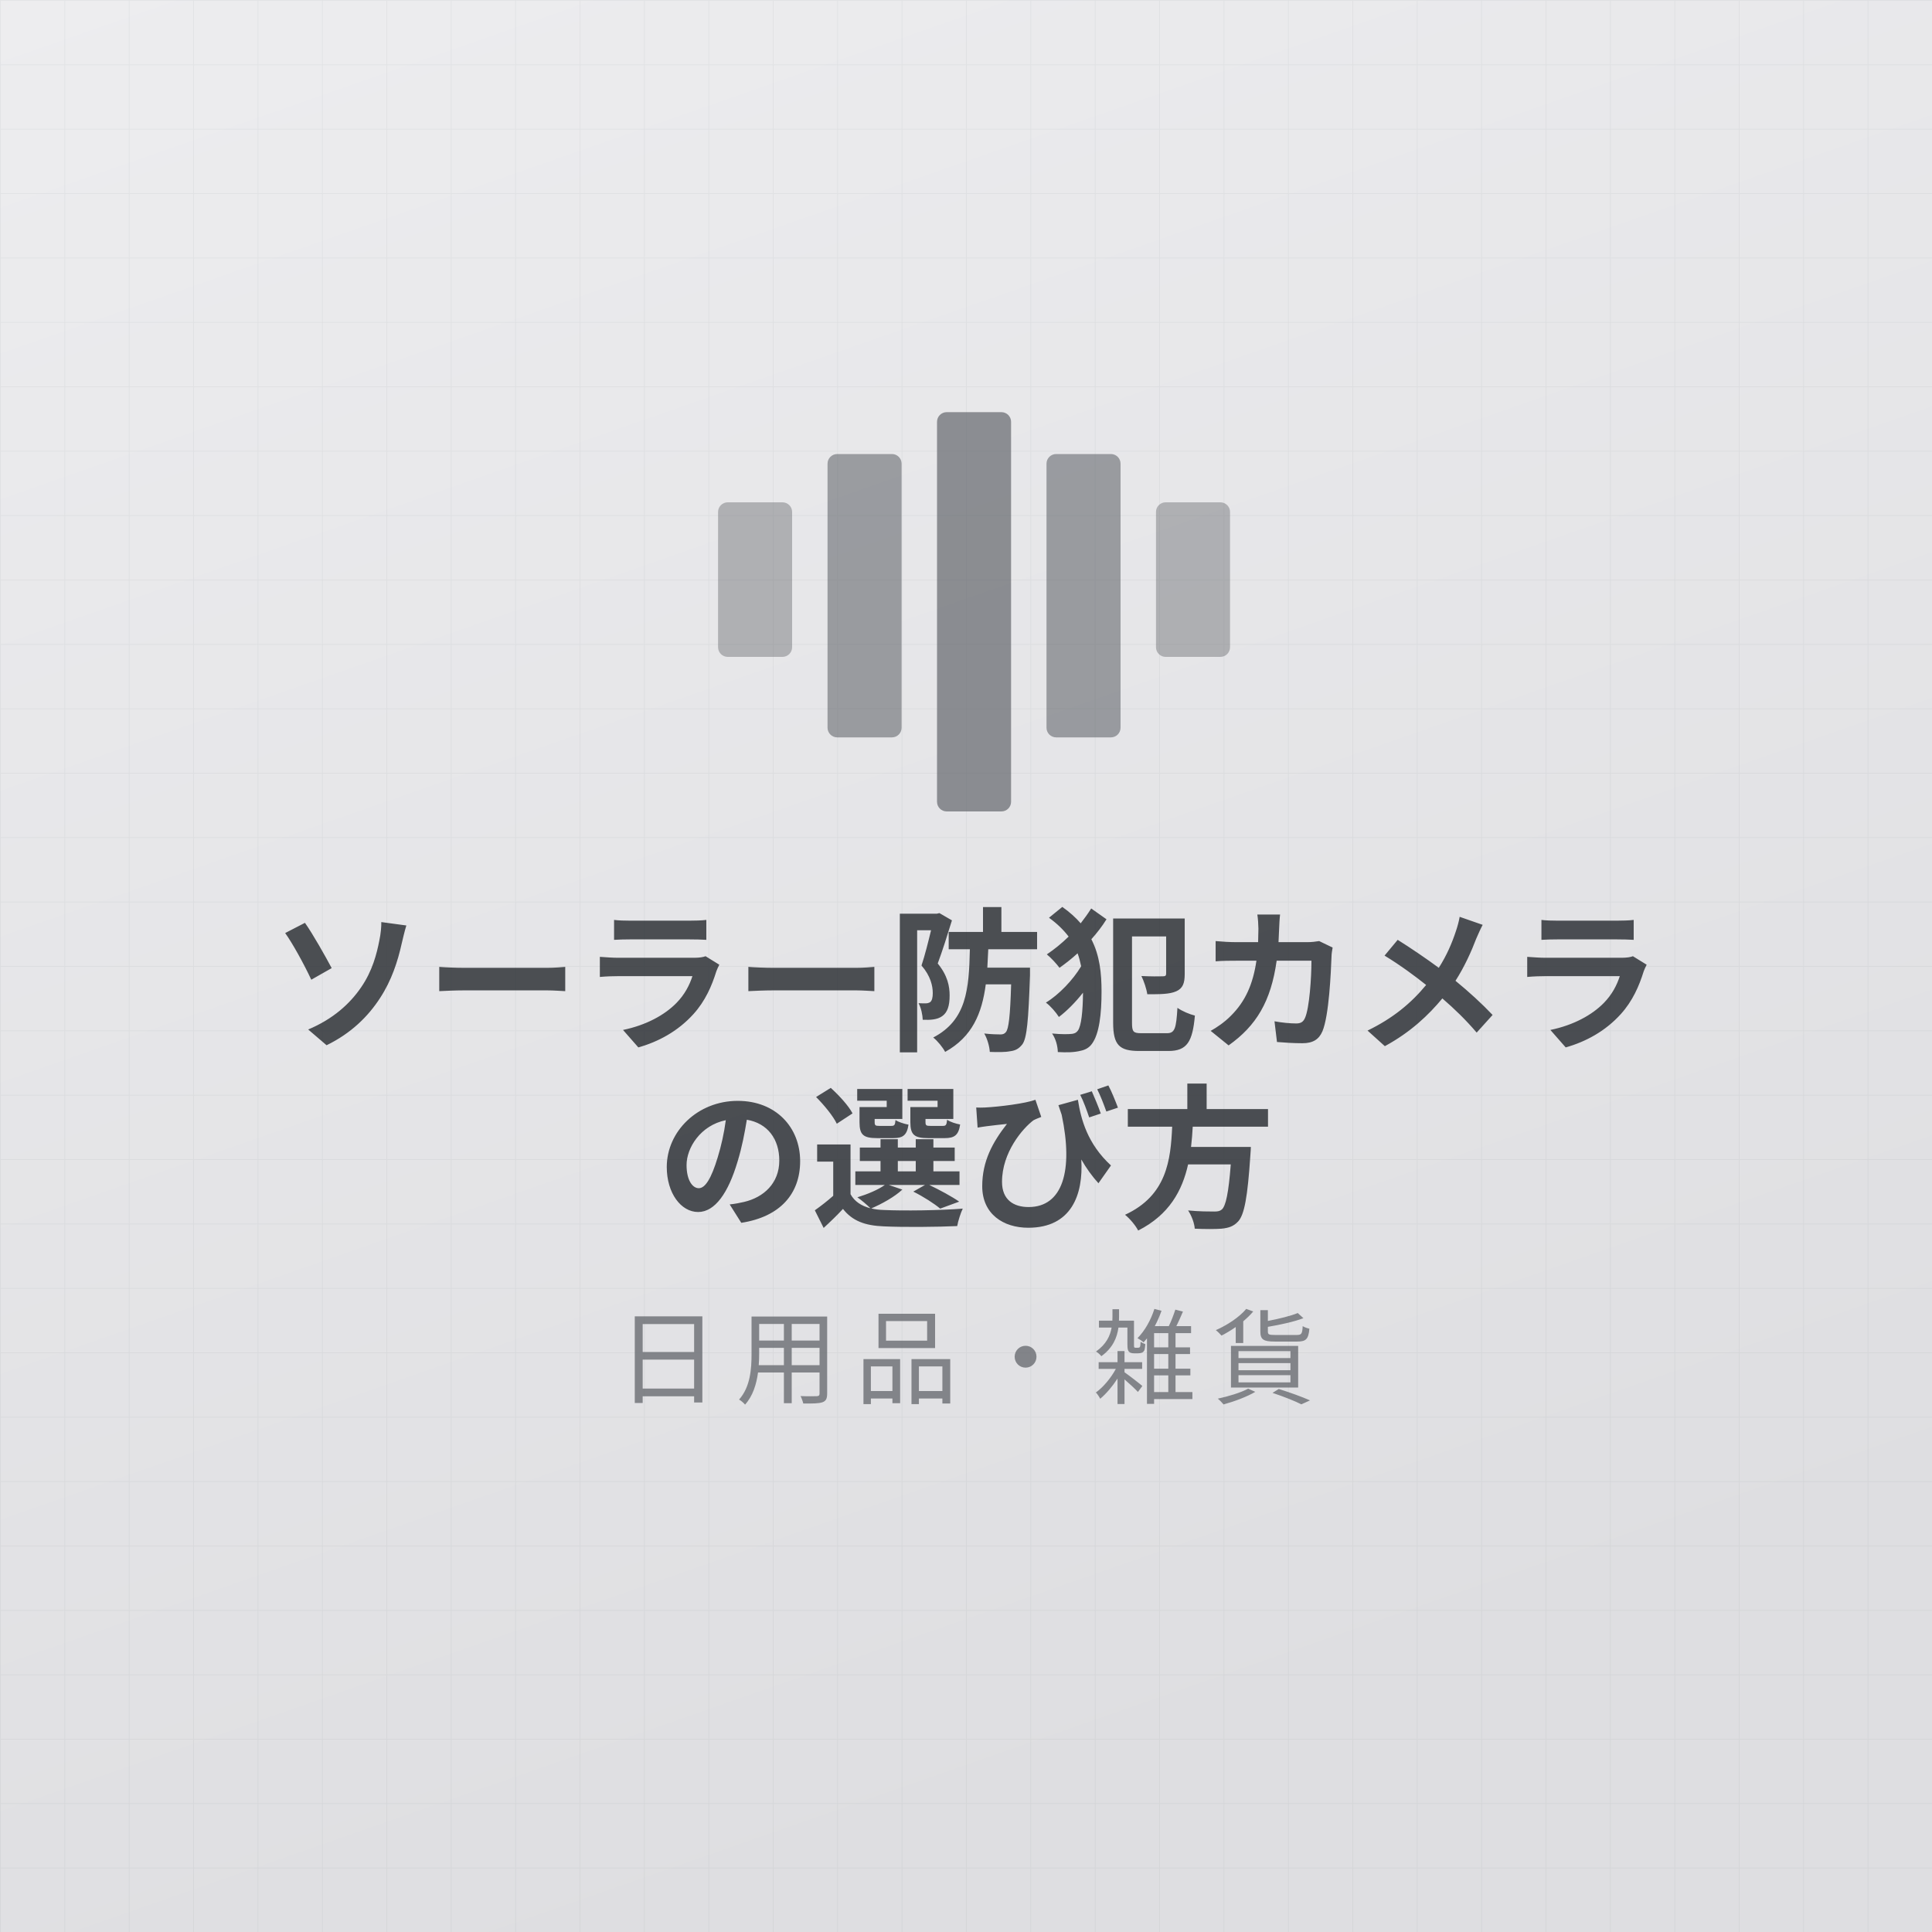
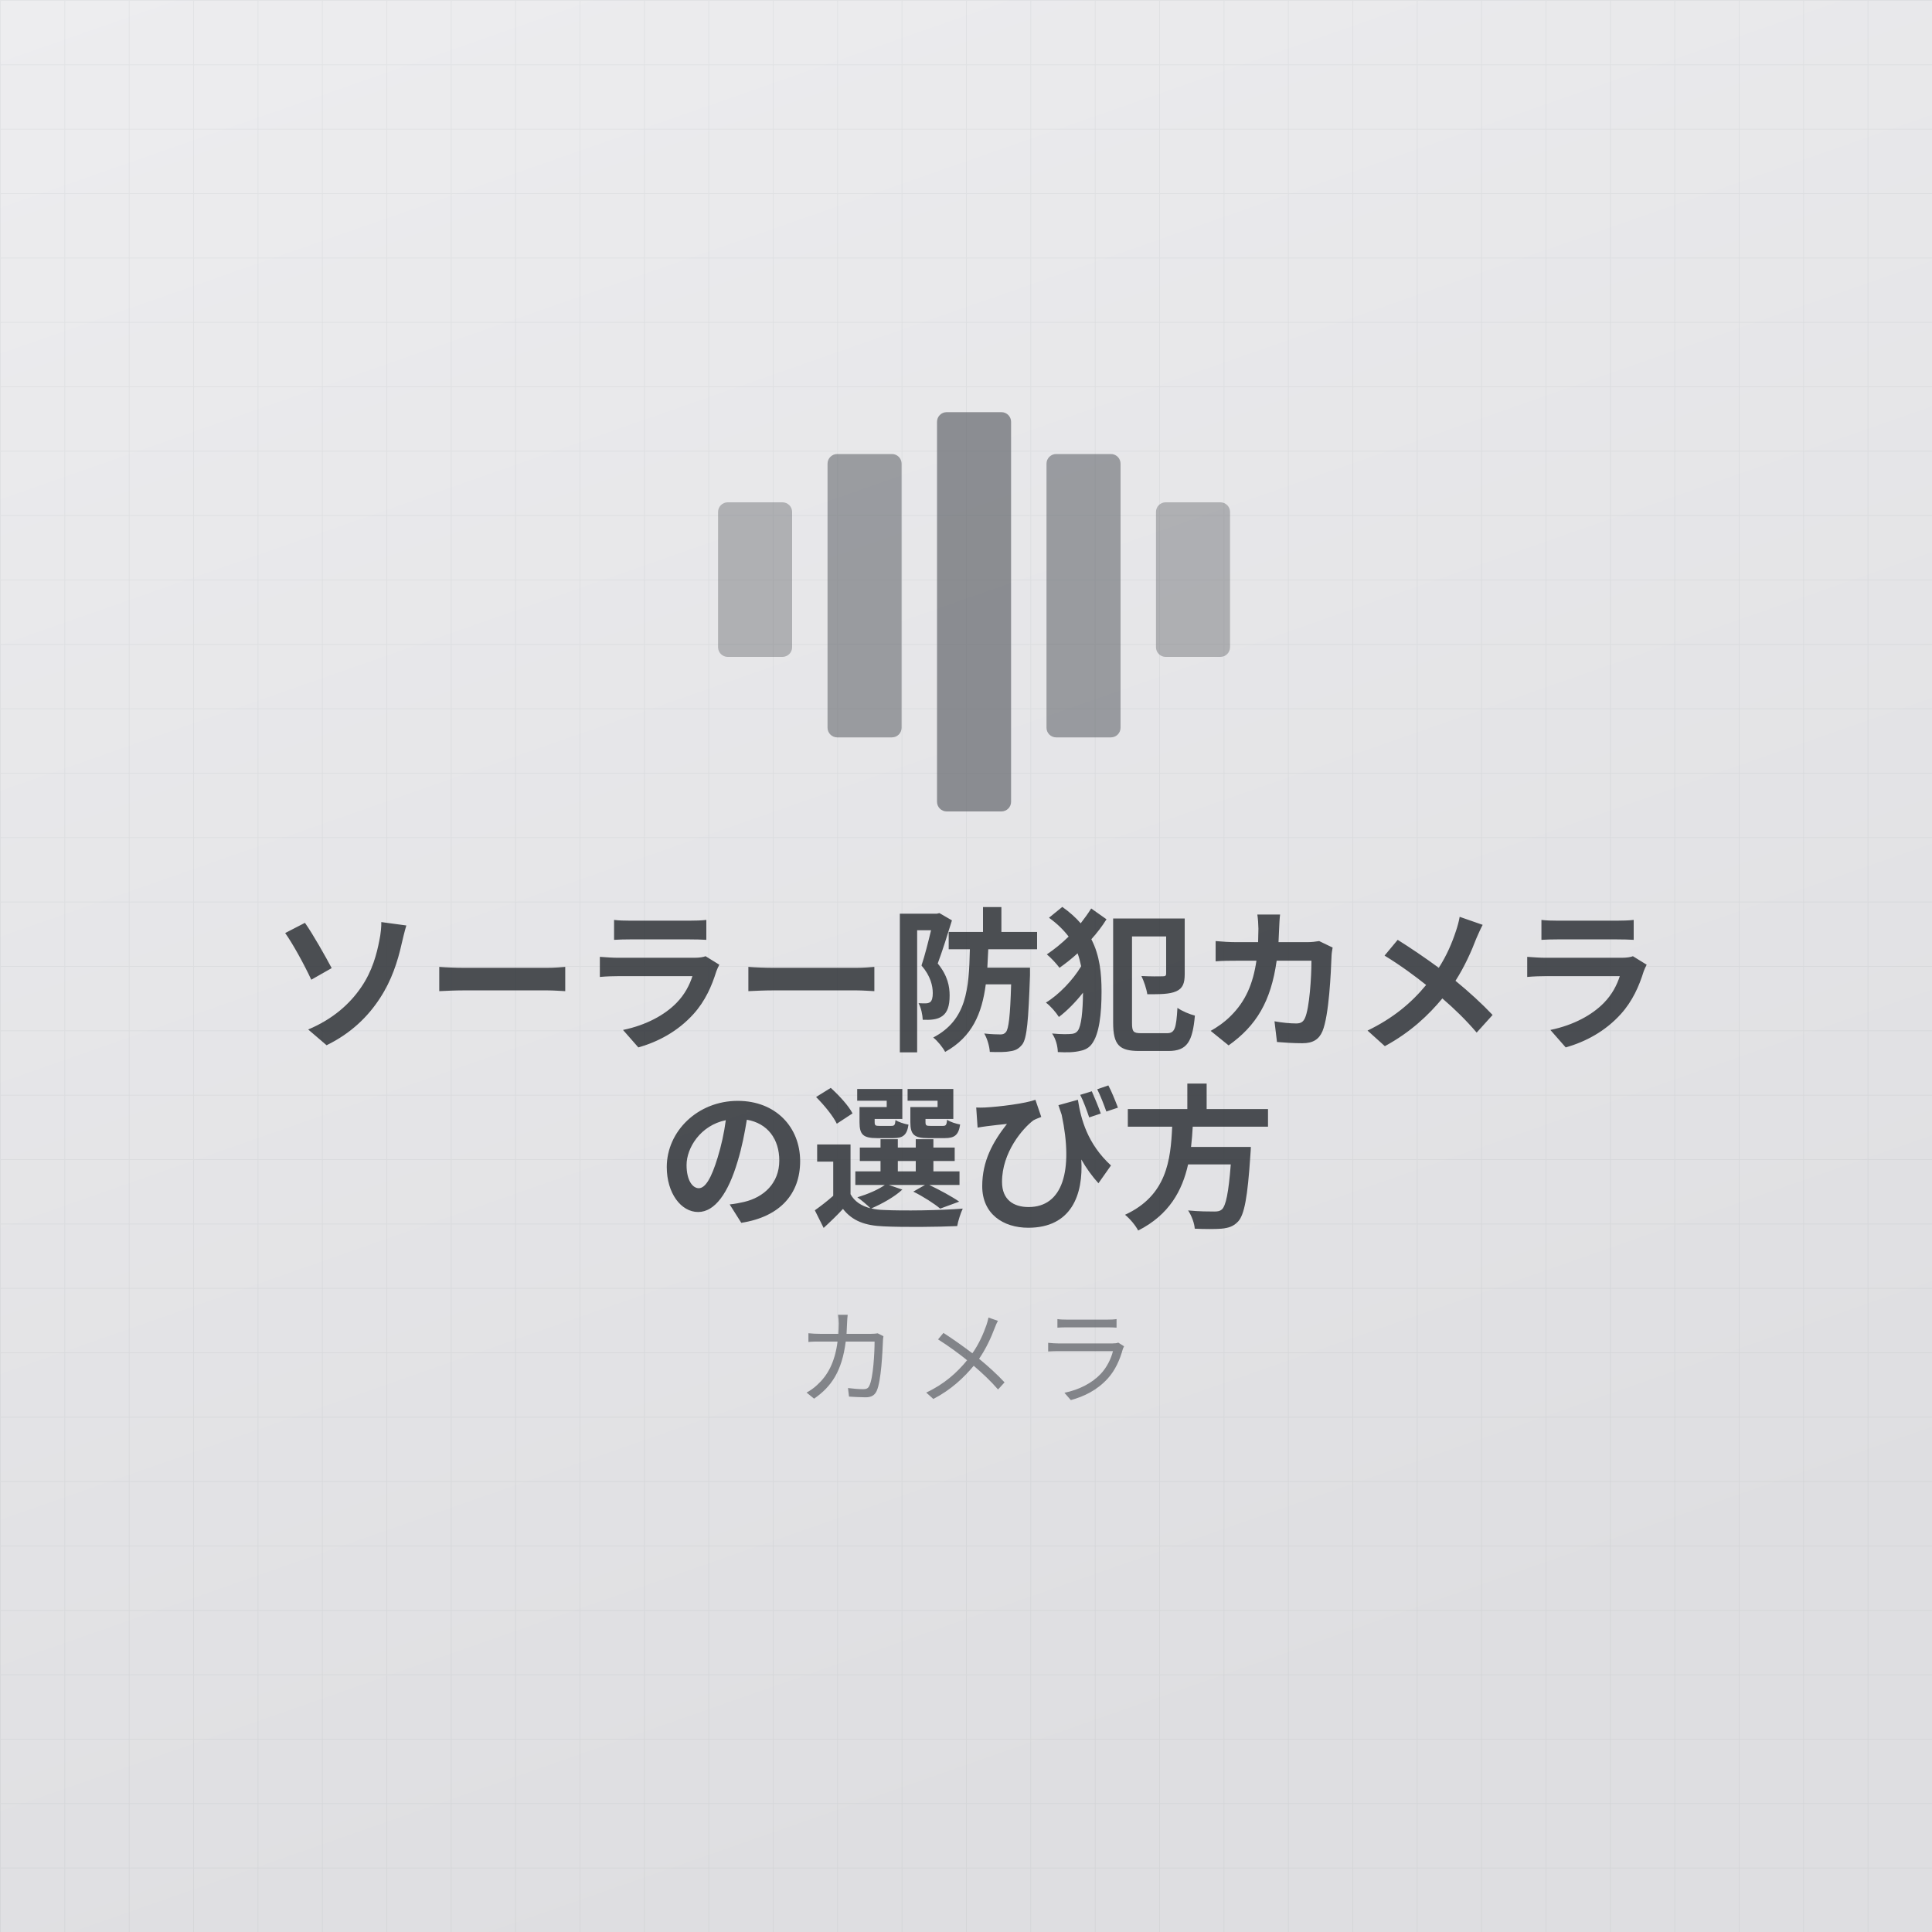
<svg xmlns="http://www.w3.org/2000/svg" width="1200" height="1200" viewBox="0 0 1200 1200" role="img" aria-label="ソーラー防犯カメラの選び方">
  <defs>
    <linearGradient id="shade" x1="0" y1="0" x2="0.35" y2="1">
      <stop offset="0%" stop-color="#EDEDEF" />
      <stop offset="100%" stop-color="#DEDEE1" />
    </linearGradient>
    <pattern id="grid" width="40" height="40" patternUnits="userSpaceOnUse">
      <path d="M40 0 L0 0 0 40" fill="none" stroke="#25282D" stroke-opacity=".05" stroke-width="1" />
    </pattern>
  </defs>
  <rect width="1200" height="1200" fill="url(#shade)" />
  <rect width="1200" height="1200" fill="url(#grid)" />
  <rect x="446" y="312" width="46" height="96" rx="6" fill="#5A5D63" fill-opacity=".40" />
  <rect x="514" y="282" width="46" height="176" rx="6" fill="#5A5D63" fill-opacity=".55" />
  <rect x="582" y="256" width="46" height="248" rx="6" fill="#5A5D63" fill-opacity=".65" />
  <rect x="650" y="282" width="46" height="176" rx="6" fill="#5A5D63" fill-opacity=".55" />
  <rect x="718" y="312" width="46" height="96" rx="6" fill="#5A5D63" fill-opacity=".40" />
  <text x="600" y="645" text-anchor="middle" font-family="&quot;Hiragino Sans&quot;, &quot;Noto Sans JP&quot;, &quot;Yu Gothic&quot;, sans-serif" font-size="96" font-weight="700" fill="#25282D" fill-opacity=".80">ソーラー防犯カメラ</text>
  <text x="600" y="755" text-anchor="middle" font-family="&quot;Hiragino Sans&quot;, &quot;Noto Sans JP&quot;, &quot;Yu Gothic&quot;, sans-serif" font-size="96" font-weight="700" fill="#25282D" fill-opacity=".80">の選び方</text>
-   <text x="600" y="867" text-anchor="middle" font-family="&quot;Hiragino Sans&quot;, &quot;Noto Sans JP&quot;, &quot;Yu Gothic&quot;, sans-serif" font-size="64" letter-spacing="10" fill="#5A5D63" fill-opacity=".70">日用品・雑貨</text>
+   <text x="600" y="867" text-anchor="middle" font-family="&quot;Hiragino Sans&quot;, &quot;Noto Sans JP&quot;, &quot;Yu Gothic&quot;, sans-serif" font-size="64" letter-spacing="10" fill="#5A5D63" fill-opacity=".70">カメラ</text>
</svg>
